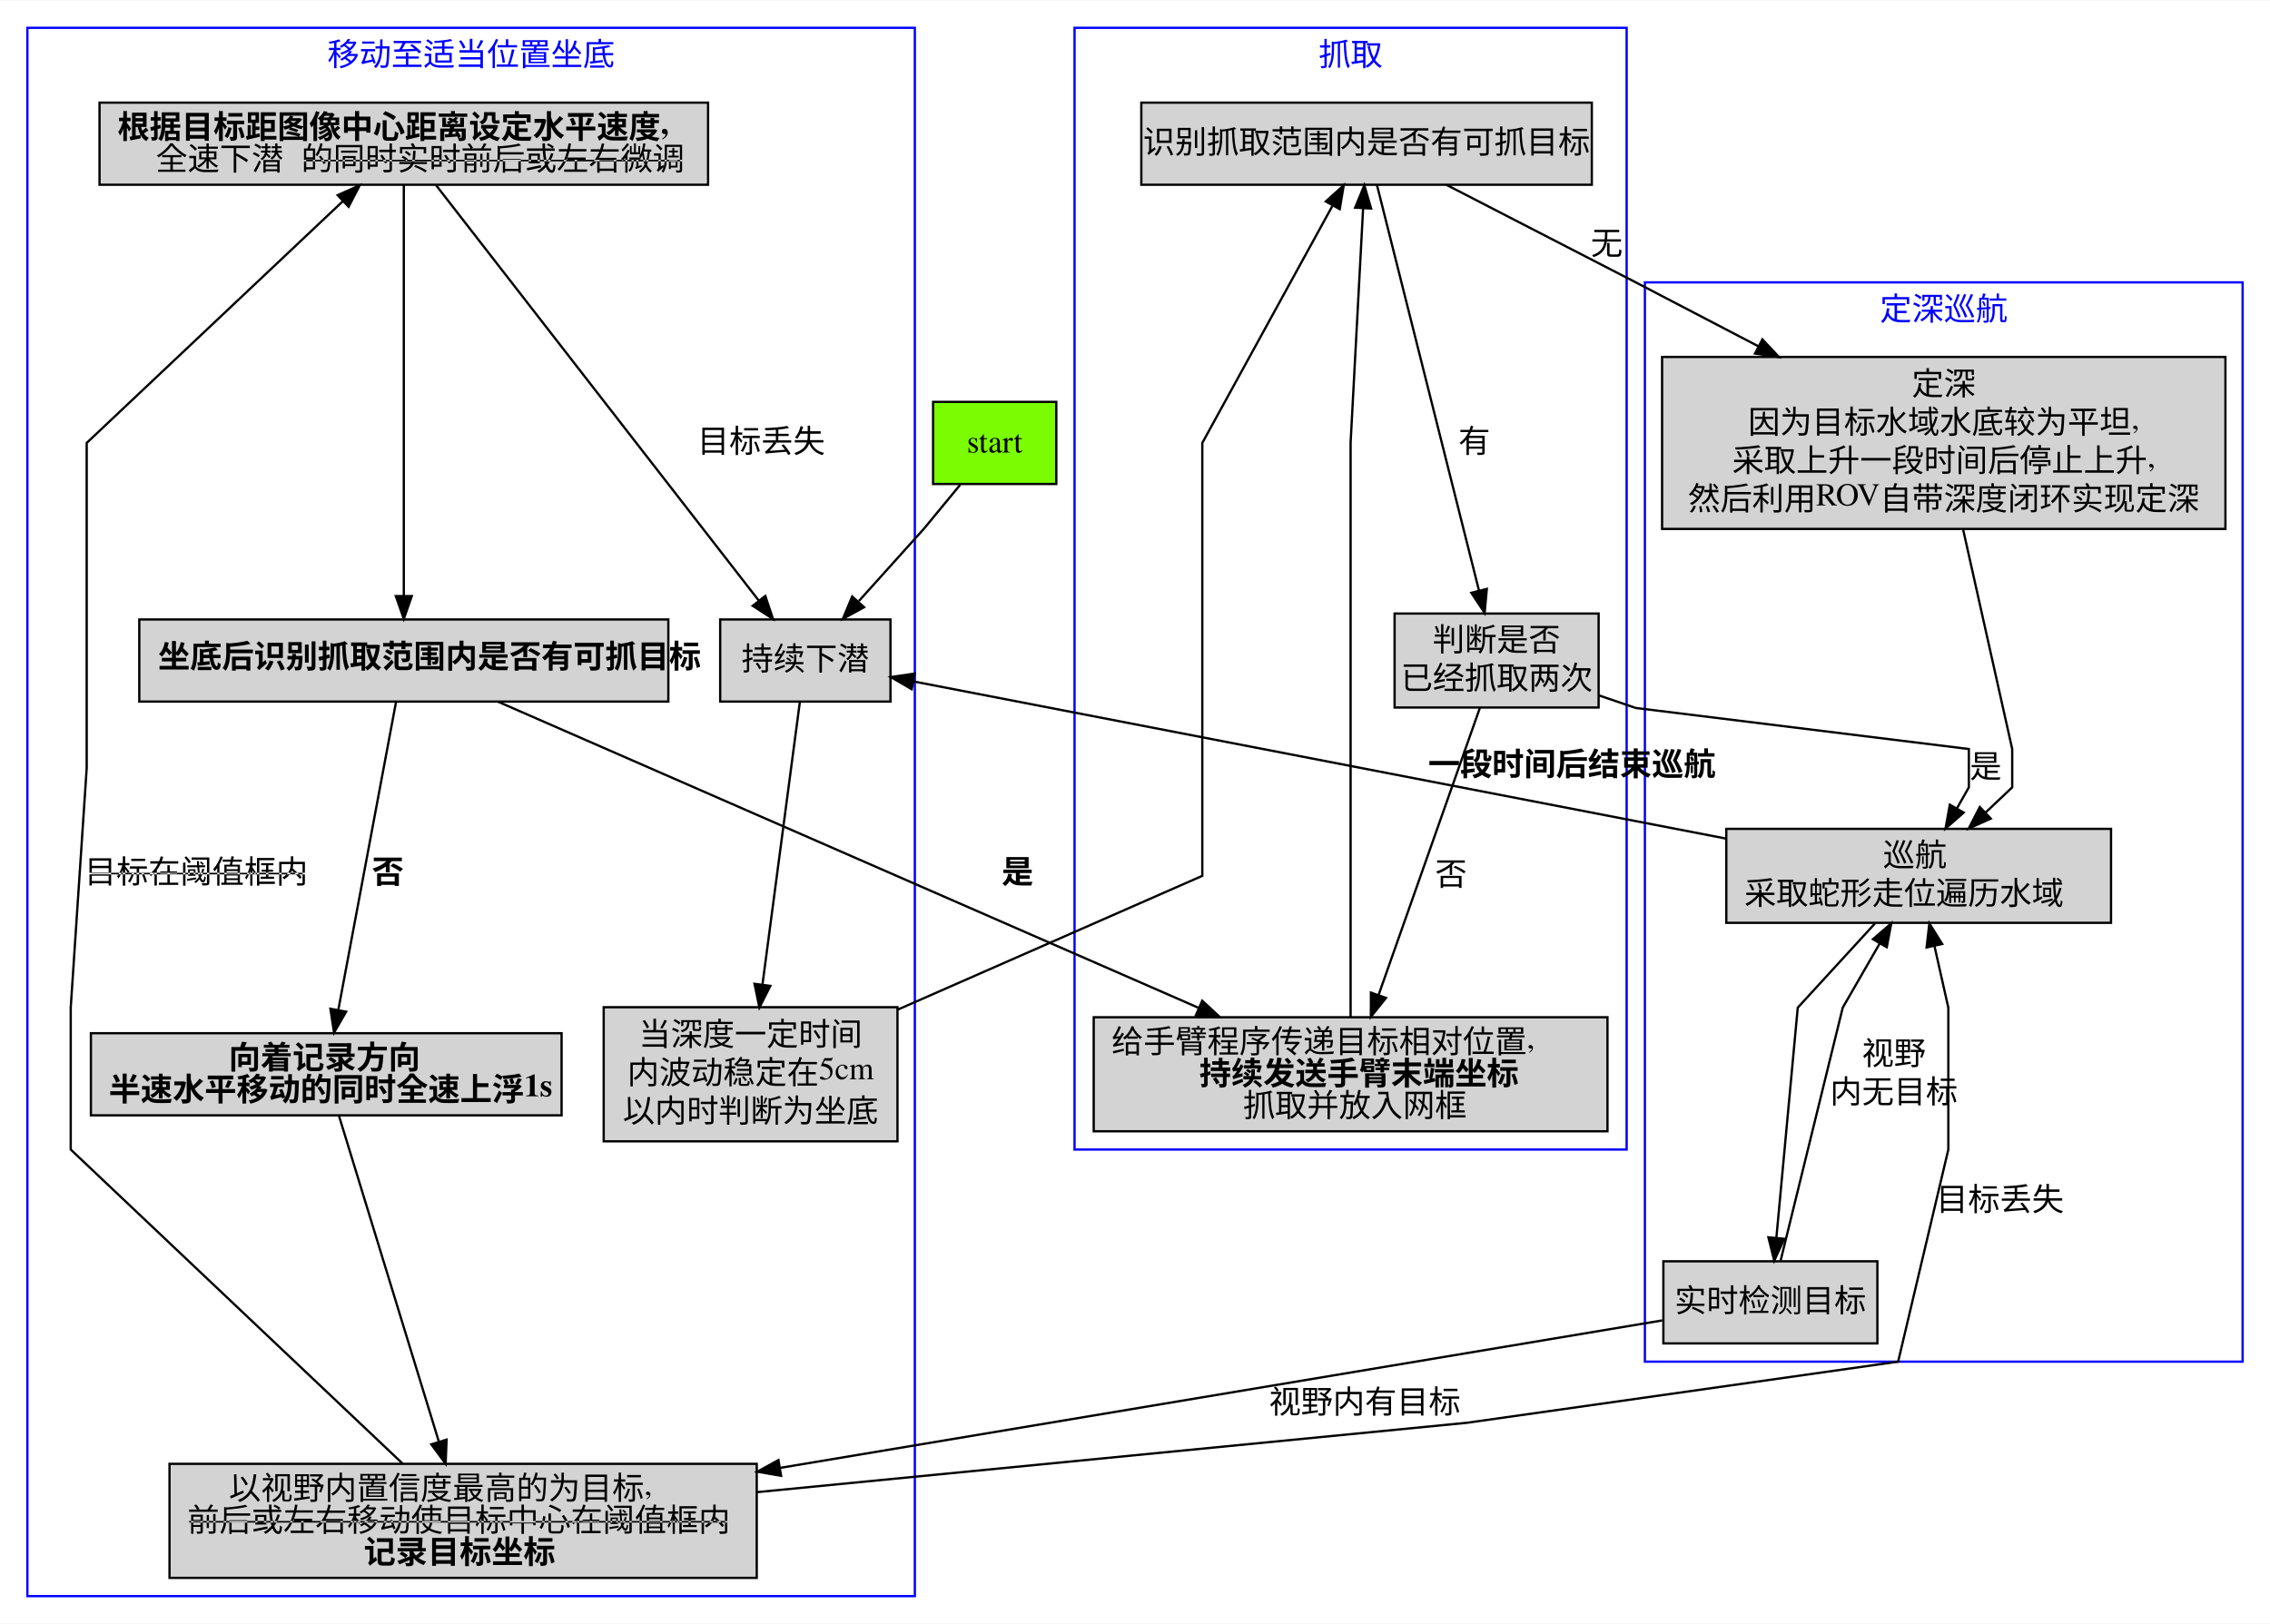
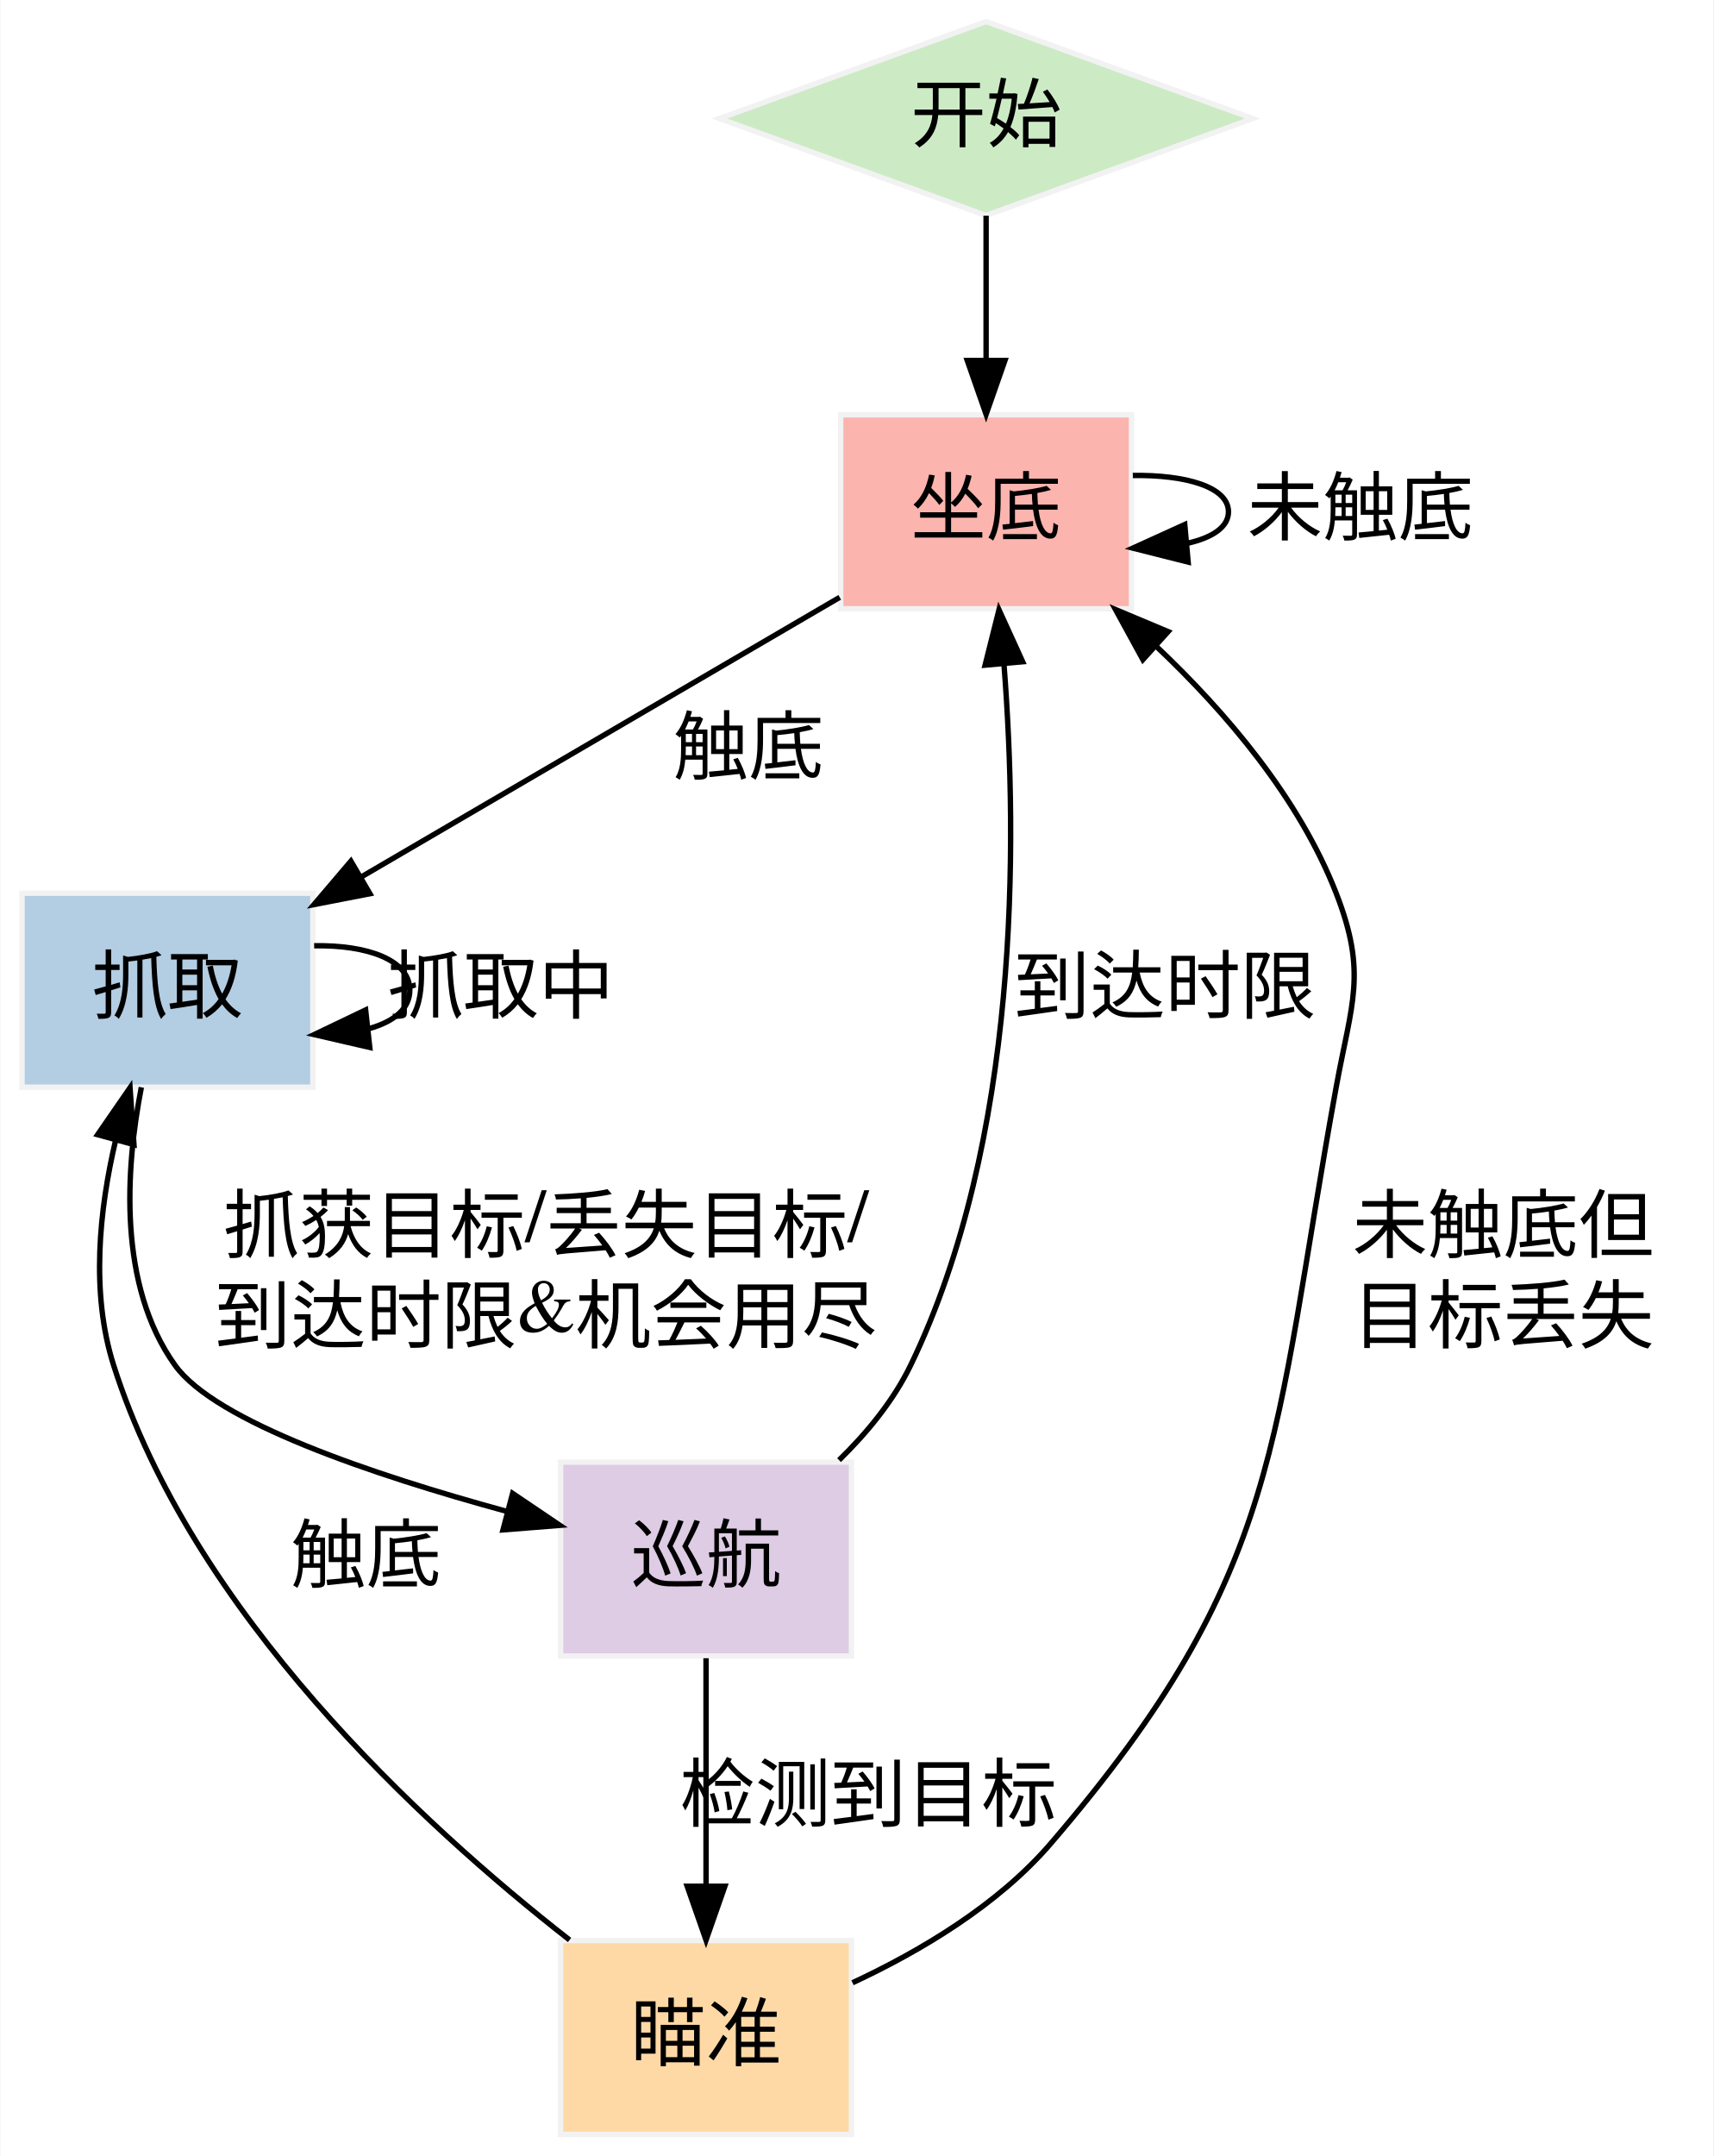
- <svg xmlns="http://www.w3.org/2000/svg" width="995pt" height="712pt" viewBox="0.00 0.00 995.00 711.60">
-   <g id="graph0" class="graph" transform="scale(1 1) rotate(0) translate(4 707.6)">
-     <polygon fill="#ffffff" stroke="transparent" points="-4,4 -4,-707.6 991,-707.6 991,4 -4,4" />
-     <g id="clust1" class="cluster">
-       <polygon fill="none" stroke="#0000ff" points="8,-8 8,-695.6 397,-695.6 397,-8 8,-8" />
-       <text text-anchor="middle" x="202.5" y="-679" font-family="Times,serif" font-size="14.00" fill="#0000ff">移动至适当位置坐底</text>
+ <svg xmlns="http://www.w3.org/2000/svg" width="318pt" height="400pt" viewBox="0.00 0.00 317.98 400.20">
+   <g id="graph0" class="graph" transform="scale(1 1) rotate(0) translate(4 396.2)">
+     <polygon fill="#ffffff" stroke="transparent" points="-4,4 -4,-396.2 313.982,-396.2 313.982,4 -4,4" />
+     <g id="node1" class="node">
+       <polygon fill="#fbb4ae" stroke="#f2f2f2" points="206,-319.2 152,-319.2 152,-283.2 206,-283.2 206,-319.2" />
+       <text text-anchor="middle" x="179" y="-297" font-family="Times,serif" font-size="14.00" fill="#000000">坐底</text>
    </g>
-     <g id="clust2" class="cluster">
-       <polygon fill="none" stroke="#0000ff" points="717,-110.8 717,-584 979,-584 979,-110.8 717,-110.8" />
-       <text text-anchor="middle" x="848" y="-567.4" font-family="Times,serif" font-size="14.00" fill="#0000ff">定深巡航</text>
-     </g>
-     <g id="clust3" class="cluster">
-       <polygon fill="none" stroke="#0000ff" points="467,-203.8 467,-695.6 709,-695.6 709,-203.8 467,-203.8" />
-       <text text-anchor="middle" x="588" y="-679" font-family="Times,serif" font-size="14.00" fill="#0000ff">抓取</text>
-     </g>
-     <g id="node1" class="node">
-       <polygon fill="#d3d3d3" stroke="#000000" points="386.322,-436.2 311.678,-436.2 311.678,-400.2 386.322,-400.2 386.322,-436.2" />
-       <text text-anchor="middle" x="349" y="-414" font-family="Times,serif" font-size="14.00" fill="#000000">持续下潜</text>
+     <g id="edge1" class="edge">
+       <path fill="none" stroke="#000000" d="M206.241,-307.943C216.024,-308.088 224,-305.841 224,-301.2 224,-298.372 221.038,-296.433 216.511,-295.382" />
+       <polygon fill="#000000" stroke="#000000" points="216.515,-291.868 206.241,-294.457 215.886,-298.84 216.515,-291.868" />
+       <text text-anchor="middle" x="248.491" y="-297" font-family="Times,serif" font-size="14.00" fill="#000000">未触底</text>
    </g>
    <g id="node2" class="node">
-       <polygon fill="#d3d3d3" stroke="#000000" points="389.388,-266.201 260.612,-266.201 260.612,-207.399 389.388,-207.399 389.388,-266.201" />
-       <text text-anchor="middle" x="325" y="-249.4" font-family="Times,serif" font-size="14.00" fill="#000000">当深度一定时间</text>
-       <text text-anchor="middle" x="325" y="-232.6" font-family="Times,serif" font-size="14.00" fill="#000000">内波动稳定在5cm</text>
-       <text text-anchor="middle" x="325" y="-215.8" font-family="Times,serif" font-size="14.00" fill="#000000">以内时判断为坐底</text>
+       <polygon fill="#b3cde3" stroke="#f2f2f2" points="54,-230.4 0,-230.4 0,-194.4 54,-194.4 54,-230.4" />
+       <text text-anchor="middle" x="27" y="-208.2" font-family="Times,serif" font-size="14.00" fill="#000000">抓取</text>
    </g>
-     <g id="edge1" class="edge">
-       <path fill="none" stroke="#000000" d="M346.611,-400.144C342.818,-371.474 335.327,-314.857 330.241,-276.413" />
-       <polygon fill="#000000" stroke="#000000" points="333.657,-275.544 328.875,-266.09 326.717,-276.463 333.657,-275.544" />
+     <g id="edge2" class="edge">
+       <path fill="none" stroke="#000000" d="M151.825,-285.324C127.045,-270.847 90.255,-249.354 63.03,-233.449" />
+       <polygon fill="#000000" stroke="#000000" points="64.595,-230.31 54.195,-228.288 61.064,-236.354 64.595,-230.31" />
+       <text text-anchor="middle" x="134.884" y="-252.6" font-family="Times,serif" font-size="14.00" fill="#000000">触底</text>
    </g>
-     <g id="node10" class="node">
-       <polygon fill="#d3d3d3" stroke="#000000" points="693.736,-662.8 496.264,-662.8 496.264,-626.8 693.736,-626.8 693.736,-662.8" />
-       <text text-anchor="middle" x="595" y="-640.6" font-family="Times,serif" font-size="14.00" fill="#000000">识别抓取范围内是否有可抓目标</text>
-     </g>
-     <g id="edge11" class="edge">
-       <path fill="none" stroke="#000000" d="M389.285,-265.046C447.1,-290.45 523,-323.8 523,-323.8 523,-513.6 523,-513.6 523,-513.6 523,-513.6 558.868,-578.96 579.972,-617.416" />
-       <polygon fill="#000000" stroke="#000000" points="577.109,-619.474 584.989,-626.557 583.246,-616.107 577.109,-619.474" />
+     <g id="edge3" class="edge">
+       <path fill="none" stroke="#000000" d="M54.241,-220.642C64.024,-220.819 72,-218.072 72,-212.4 72,-208.944 69.038,-206.573 64.51,-205.289" />
+       <polygon fill="#000000" stroke="#000000" points="64.564,-201.774 54.241,-204.158 63.797,-208.732 64.564,-201.774" />
+       <text text-anchor="middle" x="88.911" y="-208.2" font-family="Times,serif" font-size="14.00" fill="#000000">抓取中</text>
    </g>
    <g id="node3" class="node">
-       <polygon fill="#d3d3d3" stroke="#000000" points="327.699,-66 70.301,-66 70.301,-16 327.699,-16 327.699,-66" />
-       <text text-anchor="start" x="96.352" y="-50.4" font-family="Times,serif" font-size="14.00" fill="#000000">以视野内置信度最高的为目标,</text>
-       <text text-anchor="start" x="78.151" y="-36.4" font-family="Times,serif" text-decoration="line-through" font-size="14.00" fill="#000000">前后或左右移动使目标中心在阈值框内</text>
-       <text text-anchor="start" x="155.441" y="-22.4" font-family="Times,serif" font-weight="bold" font-size="14.00" fill="#000000">记录目标坐标</text>
+       <polygon fill="#decbe4" stroke="#f2f2f2" points="154,-124.8 100,-124.8 100,-88.8 154,-88.8 154,-124.8" />
+       <text text-anchor="middle" x="127" y="-102.6" font-family="Times,serif" font-size="14.00" fill="#000000">巡航</text>
+     </g>
+     <g id="edge4" class="edge">
+       <path fill="none" stroke="#000000" d="M22.157,-194.373C19.207,-179.196 17.786,-157.649 28.395,-142.8 35.891,-132.309 65.227,-122.416 89.969,-115.666" />
+       <polygon fill="#000000" stroke="#000000" points="91.085,-118.992 99.865,-113.062 89.303,-112.222 91.085,-118.992" />
+       <text text-anchor="middle" x="97.302" y="-163.8" font-family="Times,serif" font-size="14.00" fill="#000000">抓获目标/丢失目标/</text>
+       <text text-anchor="middle" x="97.302" y="-147" font-family="Times,serif" font-size="14.00" fill="#000000">到达时限&amp;机会用尽</text>
+     </g>
+     <g id="edge5" class="edge">
+       <path fill="none" stroke="#000000" d="M151.7,-125.169C156.938,-130.284 161.836,-136.255 165,-142.8 185.187,-184.559 184.907,-239.73 182.33,-272.724" />
+       <polygon fill="#000000" stroke="#000000" points="178.814,-272.735 181.394,-283.011 185.786,-273.369 178.814,-272.735" />
+       <text text-anchor="middle" x="212.25" y="-208.2" font-family="Times,serif" font-size="14.00" fill="#000000">到达时限</text>
    </g>
    <g id="node4" class="node">
-       <polygon fill="#d3d3d3" stroke="#000000" points="306.372,-662.8 39.628,-662.8 39.628,-626.8 306.372,-626.8 306.372,-662.8" />
-       <text text-anchor="start" x="47.564" y="-647.2" font-family="Times,serif" font-weight="bold" font-size="14.00" fill="#000000">根据目标距图像中心距离设定水平速度,</text>
-       <text text-anchor="start" x="64.268" y="-633.2" font-family="Times,serif" font-size="14.00" fill="#000000">全速下潜</text>
-       <text text-anchor="start" x="128.035" y="-633.2" font-family="Times,serif" text-decoration="line-through" font-size="14.00" fill="#000000">的同时实时前后或左右微调</text>
+       <polygon fill="#fed9a6" stroke="#f2f2f2" points="154,-36 100,-36 100,0 154,0 154,-36" />
+       <text text-anchor="middle" x="127" y="-13.8" font-family="Times,serif" font-size="14.00" fill="#000000">瞄准</text>
    </g>
-     <g id="edge3" class="edge">
-       <path fill="none" stroke="#000000" d="M172.502,-66.081C124.255,-111.747 27,-203.8 27,-203.8 27,-203.8 27,-266 27,-266 27,-266 34,-371 34,-371 34,-513.6 34,-513.6 34,-513.6 34,-513.6 105.911,-581.476 146.287,-619.586" />
-       <polygon fill="#000000" stroke="#000000" points="143.998,-622.238 153.673,-626.557 148.803,-617.148 143.998,-622.238" />
-       <text text-anchor="start" x="33" y="-320.6" font-family="Times,serif" text-decoration="line-through" font-size="14.00" fill="#000000">目标在阈值框内</text>
+     <g id="edge6" class="edge">
+       <path fill="none" stroke="#000000" d="M127,-88.401C127,-76.295 127,-60.208 127,-46.467" />
+       <polygon fill="#000000" stroke="#000000" points="130.5,-46.072 127,-36.072 123.5,-46.072 130.5,-46.072" />
+       <text text-anchor="middle" x="157.141" y="-58.2" font-family="Times,serif" font-size="14.00" fill="#000000">检测到目标</text>
    </g>
-     <g id="node7" class="node">
-       <polygon fill="#d3d3d3" stroke="#000000" points="921.318,-344.402 752.682,-344.402 752.682,-303.198 921.318,-303.198 921.318,-344.402" />
-       <text text-anchor="start" x="821.337" y="-328" font-family="Times,serif" font-size="14.00" fill="#000000">巡航</text>
-       <text text-anchor="start" x="760.591" y="-311.2" font-family="Times,serif" font-size="14.00" fill="#000000">采取蛇形走位遍历水域</text>
+     <g id="edge7" class="edge">
+       <path fill="none" stroke="#000000" d="M154.197,-28.157C166.835,-34.049 181.198,-42.589 191,-54 234.46,-104.595 232.028,-128.785 244,-194.4 246.872,-210.14 249.806,-215.491 244,-230.4 237.116,-248.077 223.527,-264.017 210.546,-276.276" />
+       <polygon fill="#000000" stroke="#000000" points="208.112,-273.758 203.029,-283.054 212.799,-278.957 208.112,-273.758" />
+       <text text-anchor="middle" x="274.991" y="-163.8" font-family="Times,serif" font-size="14.00" fill="#000000">未触底但</text>
+       <text text-anchor="middle" x="274.991" y="-147" font-family="Times,serif" font-size="14.00" fill="#000000">目标丢失</text>
    </g>
-     <g id="edge17" class="edge">
-       <path fill="none" stroke="#000000" d="M327.745,-53.582C457.597,-66.272 639,-84 639,-84 639,-84 828,-110.8 828,-110.8 828,-110.8 850,-203.8 850,-203.8 850,-203.8 850,-266 850,-266 850,-266 847.032,-279.194 843.933,-292.975" />
-       <polygon fill="#000000" stroke="#000000" points="840.473,-292.409 841.693,-302.933 847.302,-293.945 840.473,-292.409" />
-       <text text-anchor="middle" x="872.64" y="-177" font-family="Times,serif" font-size="14.00" fill="#000000">目标丢失</text>
-     </g>
-     <g id="edge2" class="edge">
-       <path fill="none" stroke="#000000" d="M187.105,-626.639C218.129,-586.697 292.395,-491.079 328.541,-444.541" />
-       <polygon fill="#000000" stroke="#000000" points="331.458,-446.492 334.827,-436.447 325.929,-442.198 331.458,-446.492" />
-       <text text-anchor="middle" x="329.64" y="-509.4" font-family="Times,serif" font-size="14.00" fill="#000000">目标丢失</text>
+     <g id="edge8" class="edge">
+       <path fill="none" stroke="#000000" d="M101.661,-36.098C73.979,-57.733 31.624,-96.838 17,-142.8 12.736,-156.201 14.335,-171.636 17.383,-184.56" />
+       <polygon fill="#000000" stroke="#000000" points="14.034,-185.581 20.055,-194.299 20.785,-183.73 14.034,-185.581" />
+       <text text-anchor="middle" x="63.884" y="-102.6" font-family="Times,serif" font-size="14.00" fill="#000000">触底</text>
    </g>
    <g id="node5" class="node">
-       <polygon fill="#d3d3d3" stroke="#000000" points="288.951,-436.2 57.049,-436.2 57.049,-400.2 288.951,-400.2 288.951,-436.2" />
-       <text text-anchor="start" x="65.275" y="-415" font-family="Times,serif" font-weight="bold" font-size="14.00" fill="#000000">坐底后识别抓取范围内是否有可抓目标</text>
-     </g>
-     <g id="edge4" class="edge">
-       <path fill="none" stroke="#000000" d="M173,-626.639C173,-587.277 173,-493.845 173,-446.599" />
-       <polygon fill="#000000" stroke="#000000" points="176.5,-446.447 173,-436.447 169.5,-446.447 176.5,-446.447" />
-     </g>
-     <g id="node6" class="node">
-       <polygon fill="#d3d3d3" stroke="#000000" points="242.156,-254.8 35.843,-254.8 35.843,-218.8 242.156,-218.8 242.156,-254.8" />
-       <text text-anchor="start" x="96.225" y="-239.2" font-family="Times,serif" font-weight="bold" font-size="14.00" fill="#000000">向着记录方向</text>
-       <text text-anchor="start" x="43.672" y="-225.2" font-family="Times,serif" font-weight="bold" font-size="14.00" fill="#000000">半速水平移动的同时全速上浮1s</text>
-     </g>
-     <g id="edge5" class="edge">
-       <path fill="none" stroke="#000000" d="M169.616,-400.144C163.674,-368.443 151.328,-302.575 144.264,-264.884" />
-       <polygon fill="#000000" stroke="#000000" points="147.703,-264.237 142.421,-255.053 140.823,-265.526 147.703,-264.237" />
-       <text text-anchor="start" x="159" y="-320.6" font-family="Times,serif" font-weight="bold" font-size="14.00" fill="#000000">否</text>
-     </g>
-     <g id="node11" class="node">
-       <polygon fill="#d3d3d3" stroke="#000000" points="700.597,-261.8 475.403,-261.8 475.403,-211.8 700.597,-211.8 700.597,-261.8" />
-       <text text-anchor="start" x="483.202" y="-246.2" font-family="Times,serif" font-size="14.00" fill="#000000">给手臂程序传递目标相对位置,</text>
-       <text text-anchor="start" x="521.699" y="-232.2" font-family="Times,serif" font-weight="bold" font-size="14.00" fill="#000000">持续发送手臂末端坐标</text>
-       <text text-anchor="start" x="540.892" y="-218.2" font-family="Times,serif" font-size="14.00" fill="#000000">抓取并放入网框</text>
-     </g>
-     <g id="edge19" class="edge">
-       <path fill="none" stroke="#000000" d="M214.309,-400.144C286.213,-368.714 434.954,-303.698 521.526,-265.856" />
-       <polygon fill="#000000" stroke="#000000" points="522.974,-269.043 530.735,-261.831 520.17,-262.629 522.974,-269.043" />
-       <text text-anchor="start" x="435" y="-320.6" font-family="Times,serif" font-weight="bold" font-size="14.00" fill="#000000">是</text>
-     </g>
-     <g id="edge6" class="edge">
-       <path fill="none" stroke="#000000" d="M144.537,-218.731C154.48,-186.283 175.517,-117.633 188.339,-75.79" />
-       <polygon fill="#000000" stroke="#000000" points="191.749,-76.609 191.332,-66.022 185.056,-74.558 191.749,-76.609" />
-     </g>
-     <g id="edge20" class="edge">
-       <path fill="none" stroke="#000000" d="M752.312,-340.182C649.186,-360.131 478.609,-393.128 396.308,-409.049" />
-       <polygon fill="#000000" stroke="#000000" points="395.635,-405.614 386.482,-410.949 396.965,-412.486 395.635,-405.614" />
-       <text text-anchor="start" x="622" y="-367.8" font-family="Times,serif" font-weight="bold" font-size="14.00" fill="#000000">一段时间后结束巡航</text>
-     </g>
-     <g id="node9" class="node">
-       <polygon fill="#d3d3d3" stroke="#000000" points="818.906,-154.8 725.094,-154.8 725.094,-118.8 818.906,-118.8 818.906,-154.8" />
-       <text text-anchor="middle" x="772" y="-132.6" font-family="Times,serif" font-size="14.00" fill="#000000">实时检测目标</text>
+       <polygon fill="#ccebc5" stroke="#f2f2f2" points="179,-392.2 129.498,-374.2 179,-356.2 228.502,-374.2 179,-392.2" />
+       <text text-anchor="middle" x="179" y="-370" font-family="Times,serif" font-size="14.00" fill="#000000">开始</text>
    </g>
    <g id="edge9" class="edge">
-       <path fill="none" stroke="#000000" d="M817.866,-302.933C802.685,-286.377 784,-266 784,-266 784,-266 778.153,-203.045 774.622,-165.026" />
-       <polygon fill="#000000" stroke="#000000" points="778.104,-164.671 773.694,-155.037 771.134,-165.318 778.104,-164.671" />
-     </g>
-     <g id="node8" class="node">
-       <polygon fill="#d3d3d3" stroke="#000000" points="971.464,-551.3 724.536,-551.3 724.536,-475.9 971.464,-475.9 971.464,-551.3" />
-       <text text-anchor="middle" x="848" y="-534.6" font-family="Times,serif" font-size="14.00" fill="#000000">定深</text>
-       <text text-anchor="middle" x="848" y="-517.8" font-family="Times,serif" font-size="14.00" fill="#000000">因为目标水域水底较为平坦,</text>
-       <text text-anchor="middle" x="848" y="-501" font-family="Times,serif" font-size="14.00" fill="#000000">采取上升一段时间后停止上升,</text>
-       <text text-anchor="middle" x="848" y="-484.2" font-family="Times,serif" font-size="14.00" fill="#000000">然后利用ROV自带深度闭环实现定深</text>
-     </g>
-     <g id="edge7" class="edge">
-       <path fill="none" stroke="#000000" d="M856.437,-475.861C865.31,-436.168 878,-379.4 878,-379.4 878,-379.4 878,-362.6 878,-362.6 878,-362.6 872.978,-357.848 866.45,-351.669" />
-       <polygon fill="#000000" stroke="#000000" points="868.609,-348.894 858.94,-344.563 863.798,-353.979 868.609,-348.894" />
-     </g>
-     <g id="edge10" class="edge">
-       <path fill="none" stroke="#000000" d="M724.621,-128.879C640.821,-114.868 463.473,-85.217 338.01,-64.241" />
-       <polygon fill="#000000" stroke="#000000" points="338.374,-60.754 327.934,-62.556 337.22,-67.658 338.374,-60.754" />
-       <text text-anchor="middle" x="594.221" y="-88.2" font-family="Times,serif" font-size="14.00" fill="#000000">视野内有目标</text>
-     </g>
-     <g id="edge8" class="edge">
-       <path fill="none" stroke="#000000" d="M776.477,-155.037C785.22,-190.651 803.717,-266 803.717,-266 803.717,-266 811.764,-279.974 819.944,-294.18" />
-       <polygon fill="#000000" stroke="#000000" points="816.961,-296.013 824.984,-302.933 823.027,-292.52 816.961,-296.013" />
-       <text text-anchor="middle" x="826.141" y="-241" font-family="Times,serif" font-size="14.00" fill="#000000">视野</text>
-       <text text-anchor="middle" x="826.141" y="-224.2" font-family="Times,serif" font-size="14.00" fill="#000000">内无目标</text>
-     </g>
-     <g id="edge16" class="edge">
-       <path fill="none" stroke="#000000" d="M630.084,-626.723C664.868,-608.8 713,-584 713,-584 713,-584 738.181,-570.869 766.792,-555.948" />
-       <polygon fill="#000000" stroke="#000000" points="768.509,-559 775.757,-551.273 765.272,-552.794 768.509,-559" />
-       <text text-anchor="middle" x="700.25" y="-596.2" font-family="Times,serif" font-size="14.00" fill="#000000">无</text>
-     </g>
-     <g id="node12" class="node">
-       <polygon fill="#d3d3d3" stroke="#000000" points="696.717,-438.802 607.283,-438.802 607.283,-397.598 696.717,-397.598 696.717,-438.802" />
-       <text text-anchor="middle" x="652" y="-422.4" font-family="Times,serif" font-size="14.00" fill="#000000">判断是否</text>
-       <text text-anchor="middle" x="652" y="-405.6" font-family="Times,serif" font-size="14.00" fill="#000000">已经抓取两次</text>
-     </g>
-     <g id="edge12" class="edge">
-       <path fill="none" stroke="#000000" d="M599.568,-626.639C609.314,-587.894 632.239,-496.761 644.289,-448.855" />
-       <polygon fill="#000000" stroke="#000000" points="647.711,-449.597 646.756,-439.046 640.923,-447.889 647.711,-449.597" />
-       <text text-anchor="middle" x="642.25" y="-509.4" font-family="Times,serif" font-size="14.00" fill="#000000">有</text>
-     </g>
-     <g id="edge13" class="edge">
-       <path fill="none" stroke="#000000" d="M588,-261.964C588,-287.658 588,-323.8 588,-323.8 588,-513.6 588,-513.6 588,-513.6 588,-513.6 591.428,-577.857 593.486,-616.433" />
-       <polygon fill="#000000" stroke="#000000" points="589.999,-616.758 594.027,-626.557 596.989,-616.385 589.999,-616.758" />
-     </g>
-     <g id="edge18" class="edge">
-       <path fill="none" stroke="#000000" d="M696.973,-402.865C706.116,-399.747 713,-397.4 713,-397.4 713,-397.4 859,-379.4 859,-379.4 859,-379.4 859,-362.6 859,-362.6 859,-362.6 856.848,-358.805 853.89,-353.589" />
-       <polygon fill="#000000" stroke="#000000" points="856.75,-351.536 848.773,-344.563 850.661,-354.988 856.75,-351.536" />
-       <text text-anchor="middle" x="866.391" y="-366.8" font-family="Times,serif" font-size="14.00" fill="#000000">是</text>
-     </g>
-     <g id="edge14" class="edge">
-       <path fill="none" stroke="#000000" d="M644.658,-397.391C633.808,-366.637 613.36,-308.681 600.225,-271.45" />
-       <polygon fill="#000000" stroke="#000000" points="603.518,-270.265 596.89,-261.999 596.917,-272.594 603.518,-270.265" />
-       <text text-anchor="middle" x="632" y="-319.6" font-family="Times,serif" font-size="14.00" fill="#000000">否</text>
-     </g>
-     <g id="node13" class="node">
-       <polygon fill="#7cfc00" stroke="#000000" points="459,-531.6 405,-531.6 405,-495.6 459,-495.6 459,-531.6" />
-       <text text-anchor="middle" x="432" y="-509.4" font-family="Times,serif" font-size="14.00" fill="#000000">start</text>
-     </g>
-     <g id="edge15" class="edge">
-       <path fill="none" stroke="#000000" d="M416.863,-495.241C408.994,-485.696 401,-476 401,-476 401,-476 386.27,-459.627 372.49,-444.31" />
-       <polygon fill="#000000" stroke="#000000" points="374.743,-441.582 365.453,-436.488 369.539,-446.263 374.743,-441.582" />
+       <path fill="none" stroke="#000000" d="M179,-356.155C179,-348.083 179,-338.376 179,-329.382" />
+       <polygon fill="#000000" stroke="#000000" points="182.5,-329.29 179,-319.29 175.5,-329.29 182.5,-329.29" />
    </g>
  </g>
</svg>
